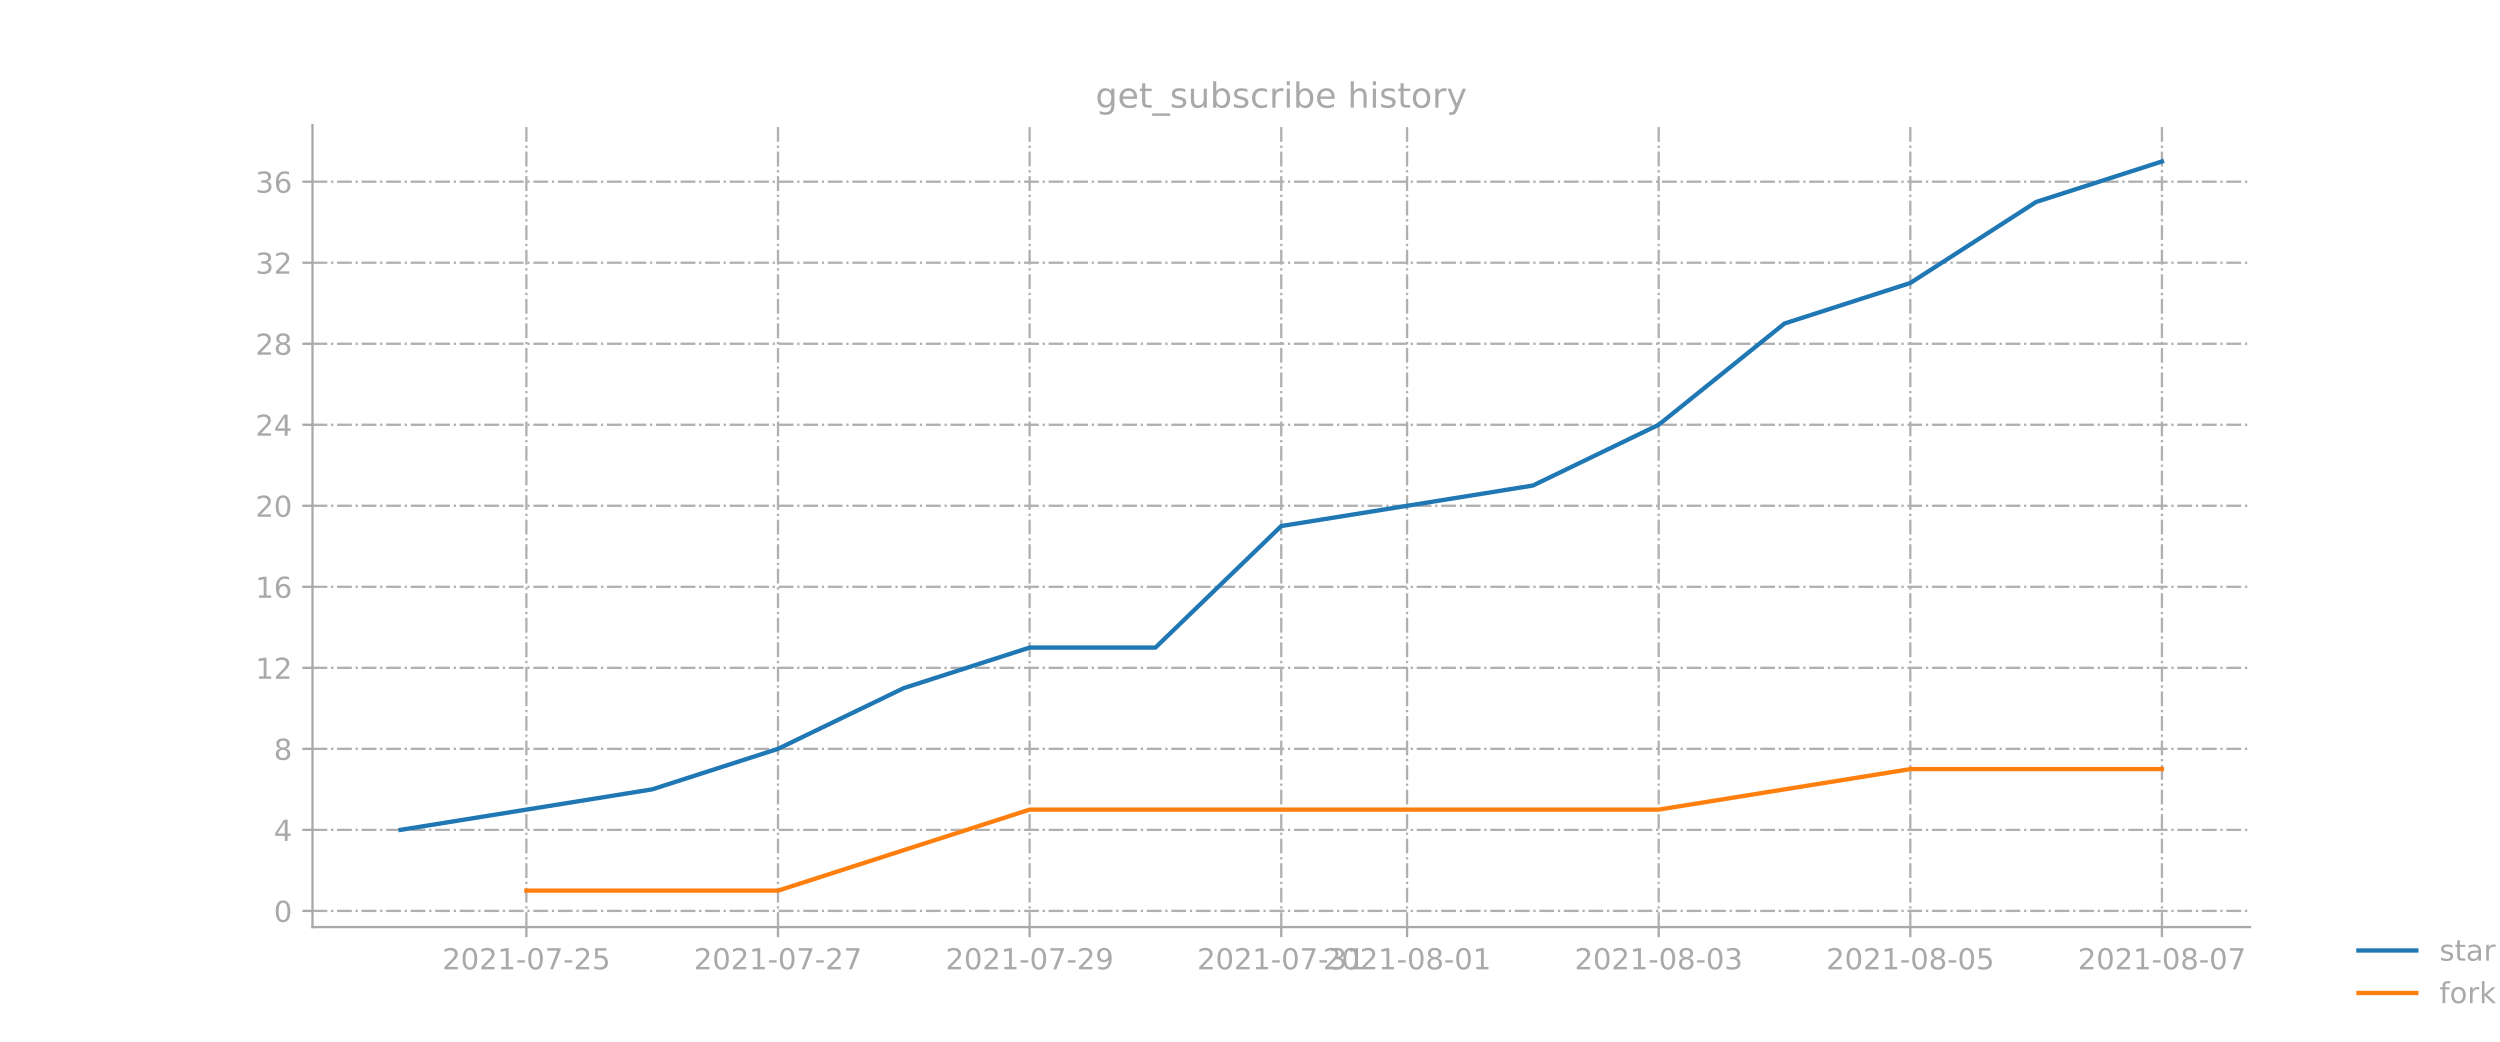
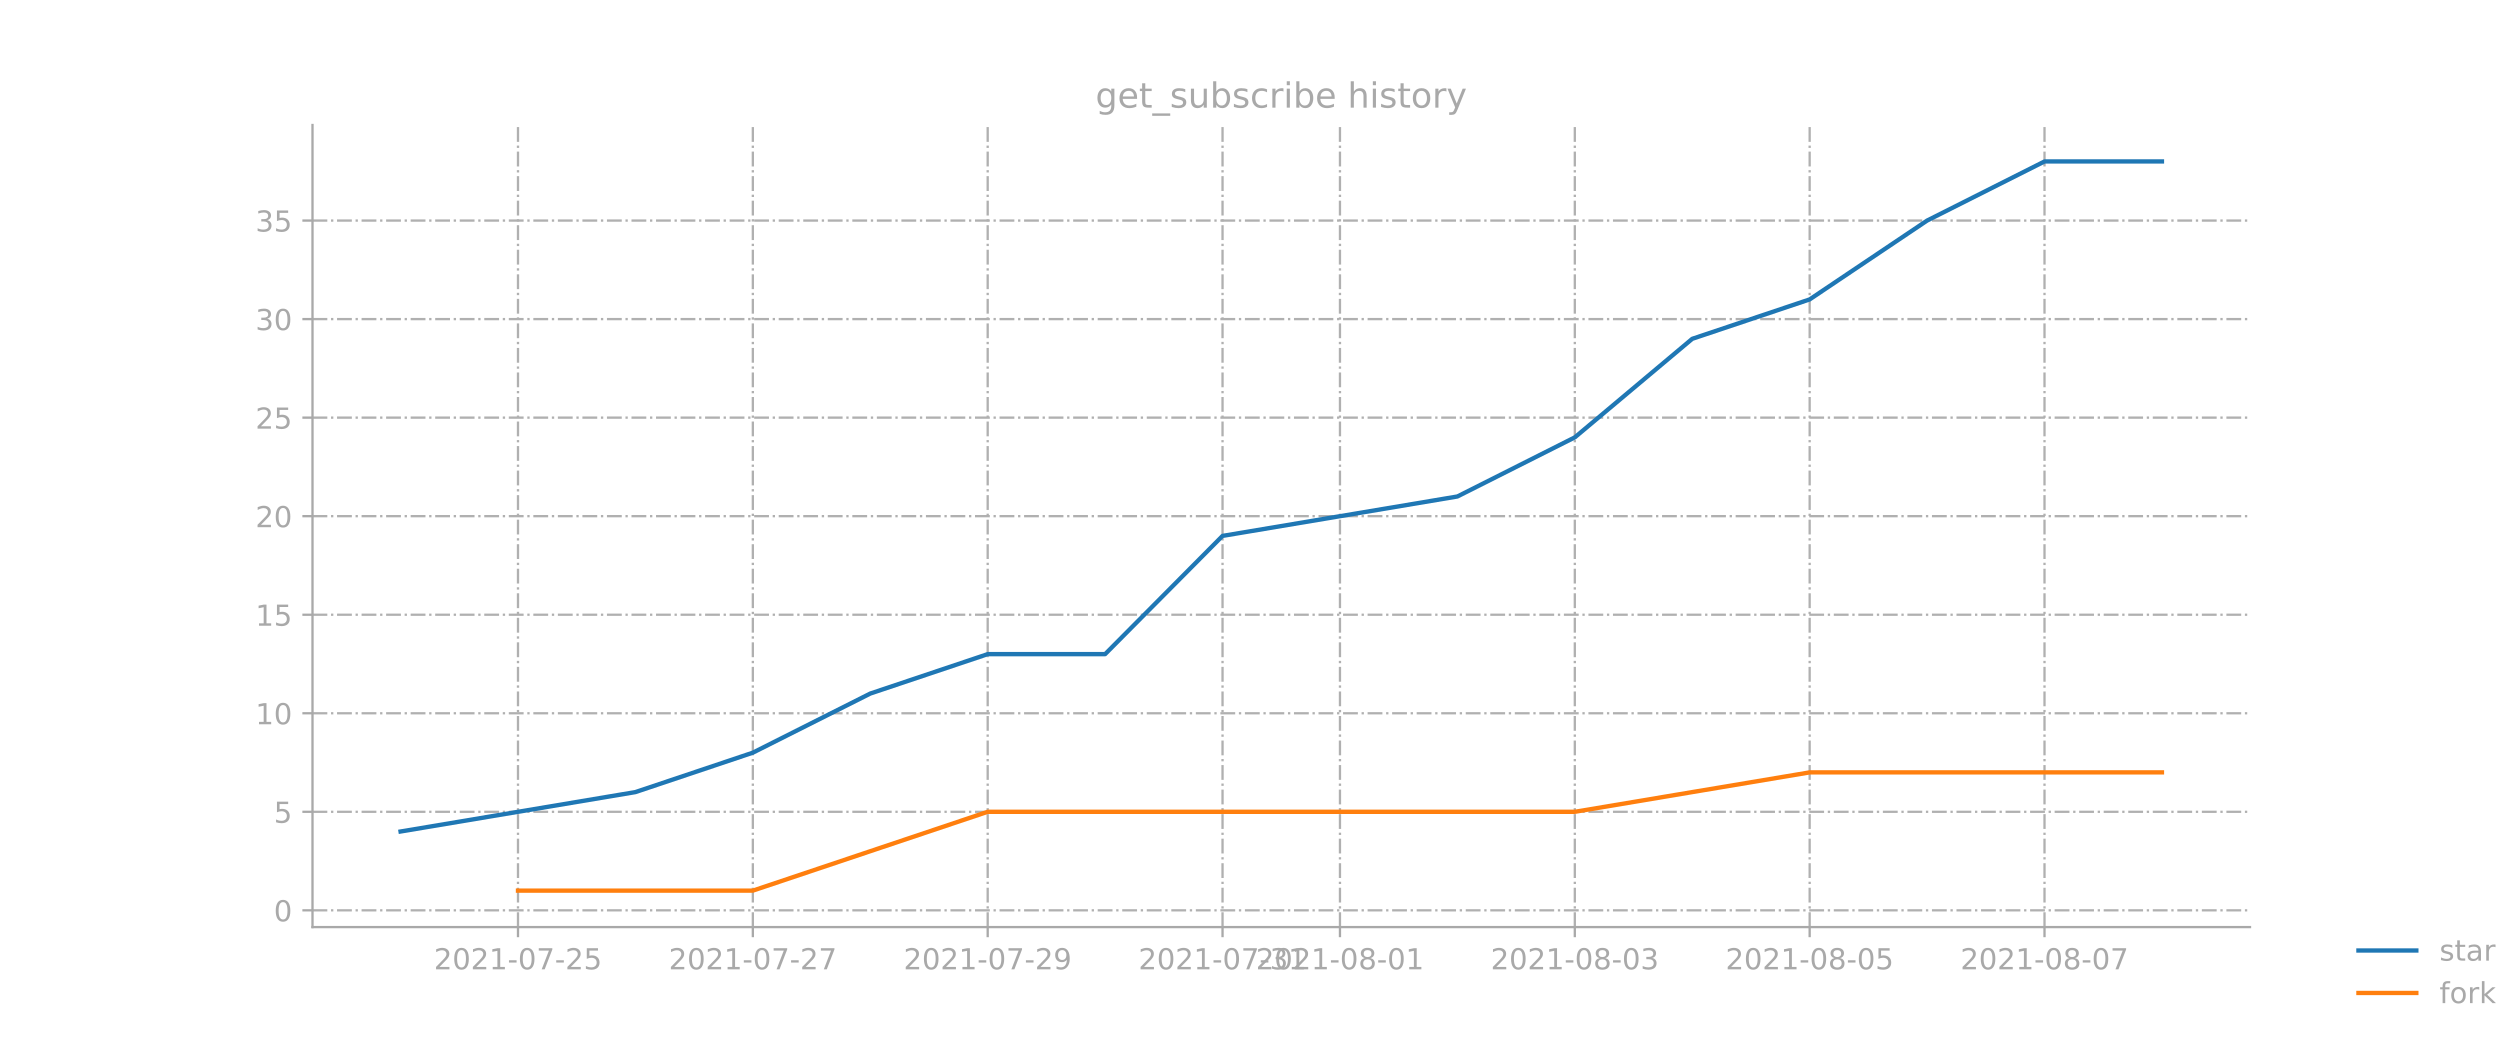
<svg xmlns="http://www.w3.org/2000/svg" xmlns:xlink="http://www.w3.org/1999/xlink" height="360pt" version="1.1" viewBox="0 0 864 360" width="864pt">
  <defs>
    <style type="text/css">*{stroke-linecap:butt;stroke-linejoin:round;}</style>
  </defs>
  <g id="figure_1">
    <g id="patch_1">
      <path d="M 0 360  L 864 360  L 864 0  L 0 0  z " style="fill:none;opacity:0;" />
    </g>
    <g id="axes_1">
      <g id="patch_2">
        <path d="M 108 320.4  L 777.6 320.4  L 777.6 43.2  L 108 43.2  z " style="fill:none;opacity:0;" />
      </g>
      <g id="matplotlib.axis_1">
        <g id="xtick_1">
          <g id="line2d_1">
-             <path clip-path="url(#p2e1a7f110b)" d="M 181.917 320.4  L 181.917 43.2  " style="fill:none;stroke:#b0b0b0;stroke-dasharray:5.12,1.28,0.8,1.28;stroke-dashoffset:0;stroke-width:0.8;" />
+             <path clip-path="url(#p57a1e9e189)" d="M 179.018 320.4  L 179.018 43.2  " style="fill:none;stroke:#b0b0b0;stroke-dasharray:5.12,1.28,0.8,1.28;stroke-dashoffset:0;stroke-width:0.8;" />
          </g>
          <g id="line2d_2">
            <defs>
-               <path d="M 0 0  L 0 3.5  " id="m49c7cc6296" style="stroke:#a9a9a9;stroke-width:0.8;" />
+               <path d="M 0 0  L 0 3.5  " id="m33a01320fe" style="stroke:#a9a9a9;stroke-width:0.8;" />
            </defs>
            <g>
-               <use style="fill:#a9a9a9;stroke:#a9a9a9;stroke-width:0.8;" x="181.917" xlink:href="#m49c7cc6296" y="320.4" />
+               <use style="fill:#a9a9a9;stroke:#a9a9a9;stroke-width:0.8;" x="179.018" xlink:href="#m33a01320fe" y="320.4" />
            </g>
          </g>
          <g id="text_1">
-             <g style="fill:#a9a9a9;" transform="translate(152.8591 334.9984)scale(0.1 -0.1)">
+             <g style="fill:#a9a9a9;" transform="translate(149.9604 334.9984)scale(0.1 -0.1)">
              <defs>
                <path d="M 1228 531  L 3431 531  L 3431 0  L 469 0  L 469 531  Q 828 903 1448 1529  Q 2069 2156 2228 2338  Q 2531 2678 2651 2914  Q 2772 3150 2772 3378  Q 2772 3750 2511 3984  Q 2250 4219 1831 4219  Q 1534 4219 1204 4116  Q 875 4013 500 3803  L 500 4441  Q 881 4594 1212 4672  Q 1544 4750 1819 4750  Q 2544 4750 2975 4387  Q 3406 4025 3406 3419  Q 3406 3131 3298 2873  Q 3191 2616 2906 2266  Q 2828 2175 2409 1742  Q 1991 1309 1228 531  z " id="DejaVuSans-32" transform="scale(0.015625)" />
                <path d="M 2034 4250  Q 1547 4250 1301 3770  Q 1056 3291 1056 2328  Q 1056 1369 1301 889  Q 1547 409 2034 409  Q 2525 409 2770 889  Q 3016 1369 3016 2328  Q 3016 3291 2770 3770  Q 2525 4250 2034 4250  z M 2034 4750  Q 2819 4750 3233 4129  Q 3647 3509 3647 2328  Q 3647 1150 3233 529  Q 2819 -91 2034 -91  Q 1250 -91 836 529  Q 422 1150 422 2328  Q 422 3509 836 4129  Q 1250 4750 2034 4750  z " id="DejaVuSans-30" transform="scale(0.015625)" />
                <path d="M 794 531  L 1825 531  L 1825 4091  L 703 3866  L 703 4441  L 1819 4666  L 2450 4666  L 2450 531  L 3481 531  L 3481 0  L 794 0  L 794 531  z " id="DejaVuSans-31" transform="scale(0.015625)" />
                <path d="M 313 2009  L 1997 2009  L 1997 1497  L 313 1497  L 313 2009  z " id="DejaVuSans-2d" transform="scale(0.015625)" />
                <path d="M 525 4666  L 3525 4666  L 3525 4397  L 1831 0  L 1172 0  L 2766 4134  L 525 4134  L 525 4666  z " id="DejaVuSans-37" transform="scale(0.015625)" />
                <path d="M 691 4666  L 3169 4666  L 3169 4134  L 1269 4134  L 1269 2991  Q 1406 3038 1543 3061  Q 1681 3084 1819 3084  Q 2600 3084 3056 2656  Q 3513 2228 3513 1497  Q 3513 744 3044 326  Q 2575 -91 1722 -91  Q 1428 -91 1123 -41  Q 819 9 494 109  L 494 744  Q 775 591 1075 516  Q 1375 441 1709 441  Q 2250 441 2565 725  Q 2881 1009 2881 1497  Q 2881 1984 2565 2268  Q 2250 2553 1709 2553  Q 1456 2553 1204 2497  Q 953 2441 691 2322  L 691 4666  z " id="DejaVuSans-35" transform="scale(0.015625)" />
              </defs>
              <use xlink:href="#DejaVuSans-32" />
              <use x="63.623" xlink:href="#DejaVuSans-30" />
              <use x="127.246" xlink:href="#DejaVuSans-32" />
              <use x="190.869" xlink:href="#DejaVuSans-31" />
              <use x="254.492" xlink:href="#DejaVuSans-2d" />
              <use x="290.576" xlink:href="#DejaVuSans-30" />
              <use x="354.199" xlink:href="#DejaVuSans-37" />
              <use x="417.822" xlink:href="#DejaVuSans-2d" />
              <use x="453.906" xlink:href="#DejaVuSans-32" />
              <use x="517.529" xlink:href="#DejaVuSans-35" />
            </g>
          </g>
        </g>
        <g id="xtick_2">
          <g id="line2d_3">
-             <path clip-path="url(#p2e1a7f110b)" d="M 268.878 320.4  L 268.878 43.2  " style="fill:none;stroke:#b0b0b0;stroke-dasharray:5.12,1.28,0.8,1.28;stroke-dashoffset:0;stroke-width:0.8;" />
+             <path clip-path="url(#p57a1e9e189)" d="M 260.182 320.4  L 260.182 43.2  " style="fill:none;stroke:#b0b0b0;stroke-dasharray:5.12,1.28,0.8,1.28;stroke-dashoffset:0;stroke-width:0.8;" />
          </g>
          <g id="line2d_4">
            <g>
-               <use style="fill:#a9a9a9;stroke:#a9a9a9;stroke-width:0.8;" x="268.878" xlink:href="#m49c7cc6296" y="320.4" />
+               <use style="fill:#a9a9a9;stroke:#a9a9a9;stroke-width:0.8;" x="260.182" xlink:href="#m33a01320fe" y="320.4" />
            </g>
          </g>
          <g id="text_2">
-             <g style="fill:#a9a9a9;" transform="translate(239.8201 334.9984)scale(0.1 -0.1)">
+             <g style="fill:#a9a9a9;" transform="translate(231.124 334.9984)scale(0.1 -0.1)">
              <use xlink:href="#DejaVuSans-32" />
              <use x="63.623" xlink:href="#DejaVuSans-30" />
              <use x="127.246" xlink:href="#DejaVuSans-32" />
              <use x="190.869" xlink:href="#DejaVuSans-31" />
              <use x="254.492" xlink:href="#DejaVuSans-2d" />
              <use x="290.576" xlink:href="#DejaVuSans-30" />
              <use x="354.199" xlink:href="#DejaVuSans-37" />
              <use x="417.822" xlink:href="#DejaVuSans-2d" />
              <use x="453.906" xlink:href="#DejaVuSans-32" />
              <use x="517.529" xlink:href="#DejaVuSans-37" />
            </g>
          </g>
        </g>
        <g id="xtick_3">
          <g id="line2d_5">
-             <path clip-path="url(#p2e1a7f110b)" d="M 355.839 320.4  L 355.839 43.2  " style="fill:none;stroke:#b0b0b0;stroke-dasharray:5.12,1.28,0.8,1.28;stroke-dashoffset:0;stroke-width:0.8;" />
+             <path clip-path="url(#p57a1e9e189)" d="M 341.345 320.4  L 341.345 43.2  " style="fill:none;stroke:#b0b0b0;stroke-dasharray:5.12,1.28,0.8,1.28;stroke-dashoffset:0;stroke-width:0.8;" />
          </g>
          <g id="line2d_6">
            <g>
-               <use style="fill:#a9a9a9;stroke:#a9a9a9;stroke-width:0.8;" x="355.839" xlink:href="#m49c7cc6296" y="320.4" />
+               <use style="fill:#a9a9a9;stroke:#a9a9a9;stroke-width:0.8;" x="341.345" xlink:href="#m33a01320fe" y="320.4" />
            </g>
          </g>
          <g id="text_3">
-             <g style="fill:#a9a9a9;" transform="translate(326.7811 334.9984)scale(0.1 -0.1)">
+             <g style="fill:#a9a9a9;" transform="translate(312.2876 334.9984)scale(0.1 -0.1)">
              <defs>
                <path d="M 703 97  L 703 672  Q 941 559 1184 500  Q 1428 441 1663 441  Q 2288 441 2617 861  Q 2947 1281 2994 2138  Q 2813 1869 2534 1725  Q 2256 1581 1919 1581  Q 1219 1581 811 2004  Q 403 2428 403 3163  Q 403 3881 828 4315  Q 1253 4750 1959 4750  Q 2769 4750 3195 4129  Q 3622 3509 3622 2328  Q 3622 1225 3098 567  Q 2575 -91 1691 -91  Q 1453 -91 1209 -44  Q 966 3 703 97  z M 1959 2075  Q 2384 2075 2632 2365  Q 2881 2656 2881 3163  Q 2881 3666 2632 3958  Q 2384 4250 1959 4250  Q 1534 4250 1286 3958  Q 1038 3666 1038 3163  Q 1038 2656 1286 2365  Q 1534 2075 1959 2075  z " id="DejaVuSans-39" transform="scale(0.015625)" />
              </defs>
              <use xlink:href="#DejaVuSans-32" />
              <use x="63.623" xlink:href="#DejaVuSans-30" />
              <use x="127.246" xlink:href="#DejaVuSans-32" />
              <use x="190.869" xlink:href="#DejaVuSans-31" />
              <use x="254.492" xlink:href="#DejaVuSans-2d" />
              <use x="290.576" xlink:href="#DejaVuSans-30" />
              <use x="354.199" xlink:href="#DejaVuSans-37" />
              <use x="417.822" xlink:href="#DejaVuSans-2d" />
              <use x="453.906" xlink:href="#DejaVuSans-32" />
              <use x="517.529" xlink:href="#DejaVuSans-39" />
            </g>
          </g>
        </g>
        <g id="xtick_4">
          <g id="line2d_7">
-             <path clip-path="url(#p2e1a7f110b)" d="M 442.8 320.4  L 442.8 43.2  " style="fill:none;stroke:#b0b0b0;stroke-dasharray:5.12,1.28,0.8,1.28;stroke-dashoffset:0;stroke-width:0.8;" />
+             <path clip-path="url(#p57a1e9e189)" d="M 422.509 320.4  L 422.509 43.2  " style="fill:none;stroke:#b0b0b0;stroke-dasharray:5.12,1.28,0.8,1.28;stroke-dashoffset:0;stroke-width:0.8;" />
          </g>
          <g id="line2d_8">
            <g>
-               <use style="fill:#a9a9a9;stroke:#a9a9a9;stroke-width:0.8;" x="442.8" xlink:href="#m49c7cc6296" y="320.4" />
+               <use style="fill:#a9a9a9;stroke:#a9a9a9;stroke-width:0.8;" x="422.509" xlink:href="#m33a01320fe" y="320.4" />
            </g>
          </g>
          <g id="text_4">
-             <g style="fill:#a9a9a9;" transform="translate(413.7422 334.9984)scale(0.1 -0.1)">
+             <g style="fill:#a9a9a9;" transform="translate(393.4513 334.9984)scale(0.1 -0.1)">
              <defs>
                <path d="M 2597 2516  Q 3050 2419 3304 2112  Q 3559 1806 3559 1356  Q 3559 666 3084 287  Q 2609 -91 1734 -91  Q 1441 -91 1130 -33  Q 819 25 488 141  L 488 750  Q 750 597 1062 519  Q 1375 441 1716 441  Q 2309 441 2620 675  Q 2931 909 2931 1356  Q 2931 1769 2642 2001  Q 2353 2234 1838 2234  L 1294 2234  L 1294 2753  L 1863 2753  Q 2328 2753 2575 2939  Q 2822 3125 2822 3475  Q 2822 3834 2567 4026  Q 2313 4219 1838 4219  Q 1578 4219 1281 4162  Q 984 4106 628 3988  L 628 4550  Q 988 4650 1302 4700  Q 1616 4750 1894 4750  Q 2613 4750 3031 4423  Q 3450 4097 3450 3541  Q 3450 3153 3228 2886  Q 3006 2619 2597 2516  z " id="DejaVuSans-33" transform="scale(0.015625)" />
              </defs>
              <use xlink:href="#DejaVuSans-32" />
              <use x="63.623" xlink:href="#DejaVuSans-30" />
              <use x="127.246" xlink:href="#DejaVuSans-32" />
              <use x="190.869" xlink:href="#DejaVuSans-31" />
              <use x="254.492" xlink:href="#DejaVuSans-2d" />
              <use x="290.576" xlink:href="#DejaVuSans-30" />
              <use x="354.199" xlink:href="#DejaVuSans-37" />
              <use x="417.822" xlink:href="#DejaVuSans-2d" />
              <use x="453.906" xlink:href="#DejaVuSans-33" />
              <use x="517.529" xlink:href="#DejaVuSans-31" />
            </g>
          </g>
        </g>
        <g id="xtick_5">
          <g id="line2d_9">
-             <path clip-path="url(#p2e1a7f110b)" d="M 486.281 320.4  L 486.281 43.2  " style="fill:none;stroke:#b0b0b0;stroke-dasharray:5.12,1.28,0.8,1.28;stroke-dashoffset:0;stroke-width:0.8;" />
+             <path clip-path="url(#p57a1e9e189)" d="M 463.091 320.4  L 463.091 43.2  " style="fill:none;stroke:#b0b0b0;stroke-dasharray:5.12,1.28,0.8,1.28;stroke-dashoffset:0;stroke-width:0.8;" />
          </g>
          <g id="line2d_10">
            <g>
-               <use style="fill:#a9a9a9;stroke:#a9a9a9;stroke-width:0.8;" x="486.281" xlink:href="#m49c7cc6296" y="320.4" />
+               <use style="fill:#a9a9a9;stroke:#a9a9a9;stroke-width:0.8;" x="463.091" xlink:href="#m33a01320fe" y="320.4" />
            </g>
          </g>
          <g id="text_5">
-             <g style="fill:#a9a9a9;" transform="translate(457.2227 334.9984)scale(0.1 -0.1)">
+             <g style="fill:#a9a9a9;" transform="translate(434.0331 334.9984)scale(0.1 -0.1)">
              <defs>
                <path d="M 2034 2216  Q 1584 2216 1326 1975  Q 1069 1734 1069 1313  Q 1069 891 1326 650  Q 1584 409 2034 409  Q 2484 409 2743 651  Q 3003 894 3003 1313  Q 3003 1734 2745 1975  Q 2488 2216 2034 2216  z M 1403 2484  Q 997 2584 770 2862  Q 544 3141 544 3541  Q 544 4100 942 4425  Q 1341 4750 2034 4750  Q 2731 4750 3128 4425  Q 3525 4100 3525 3541  Q 3525 3141 3298 2862  Q 3072 2584 2669 2484  Q 3125 2378 3379 2068  Q 3634 1759 3634 1313  Q 3634 634 3220 271  Q 2806 -91 2034 -91  Q 1263 -91 848 271  Q 434 634 434 1313  Q 434 1759 690 2068  Q 947 2378 1403 2484  z M 1172 3481  Q 1172 3119 1398 2916  Q 1625 2713 2034 2713  Q 2441 2713 2670 2916  Q 2900 3119 2900 3481  Q 2900 3844 2670 4047  Q 2441 4250 2034 4250  Q 1625 4250 1398 4047  Q 1172 3844 1172 3481  z " id="DejaVuSans-38" transform="scale(0.015625)" />
              </defs>
              <use xlink:href="#DejaVuSans-32" />
              <use x="63.623" xlink:href="#DejaVuSans-30" />
              <use x="127.246" xlink:href="#DejaVuSans-32" />
              <use x="190.869" xlink:href="#DejaVuSans-31" />
              <use x="254.492" xlink:href="#DejaVuSans-2d" />
              <use x="290.576" xlink:href="#DejaVuSans-30" />
              <use x="354.199" xlink:href="#DejaVuSans-38" />
              <use x="417.822" xlink:href="#DejaVuSans-2d" />
              <use x="453.906" xlink:href="#DejaVuSans-30" />
              <use x="517.529" xlink:href="#DejaVuSans-31" />
            </g>
          </g>
        </g>
        <g id="xtick_6">
          <g id="line2d_11">
-             <path clip-path="url(#p2e1a7f110b)" d="M 573.242 320.4  L 573.242 43.2  " style="fill:none;stroke:#b0b0b0;stroke-dasharray:5.12,1.28,0.8,1.28;stroke-dashoffset:0;stroke-width:0.8;" />
+             <path clip-path="url(#p57a1e9e189)" d="M 544.255 320.4  L 544.255 43.2  " style="fill:none;stroke:#b0b0b0;stroke-dasharray:5.12,1.28,0.8,1.28;stroke-dashoffset:0;stroke-width:0.8;" />
          </g>
          <g id="line2d_12">
            <g>
-               <use style="fill:#a9a9a9;stroke:#a9a9a9;stroke-width:0.8;" x="573.242" xlink:href="#m49c7cc6296" y="320.4" />
+               <use style="fill:#a9a9a9;stroke:#a9a9a9;stroke-width:0.8;" x="544.255" xlink:href="#m33a01320fe" y="320.4" />
            </g>
          </g>
          <g id="text_6">
-             <g style="fill:#a9a9a9;" transform="translate(544.1837 334.9984)scale(0.1 -0.1)">
+             <g style="fill:#a9a9a9;" transform="translate(515.1967 334.9984)scale(0.1 -0.1)">
              <use xlink:href="#DejaVuSans-32" />
              <use x="63.623" xlink:href="#DejaVuSans-30" />
              <use x="127.246" xlink:href="#DejaVuSans-32" />
              <use x="190.869" xlink:href="#DejaVuSans-31" />
              <use x="254.492" xlink:href="#DejaVuSans-2d" />
              <use x="290.576" xlink:href="#DejaVuSans-30" />
              <use x="354.199" xlink:href="#DejaVuSans-38" />
              <use x="417.822" xlink:href="#DejaVuSans-2d" />
              <use x="453.906" xlink:href="#DejaVuSans-30" />
              <use x="517.529" xlink:href="#DejaVuSans-33" />
            </g>
          </g>
        </g>
        <g id="xtick_7">
          <g id="line2d_13">
-             <path clip-path="url(#p2e1a7f110b)" d="M 660.203 320.4  L 660.203 43.2  " style="fill:none;stroke:#b0b0b0;stroke-dasharray:5.12,1.28,0.8,1.28;stroke-dashoffset:0;stroke-width:0.8;" />
+             <path clip-path="url(#p57a1e9e189)" d="M 625.418 320.4  L 625.418 43.2  " style="fill:none;stroke:#b0b0b0;stroke-dasharray:5.12,1.28,0.8,1.28;stroke-dashoffset:0;stroke-width:0.8;" />
          </g>
          <g id="line2d_14">
            <g>
-               <use style="fill:#a9a9a9;stroke:#a9a9a9;stroke-width:0.8;" x="660.203" xlink:href="#m49c7cc6296" y="320.4" />
+               <use style="fill:#a9a9a9;stroke:#a9a9a9;stroke-width:0.8;" x="625.418" xlink:href="#m33a01320fe" y="320.4" />
            </g>
          </g>
          <g id="text_7">
-             <g style="fill:#a9a9a9;" transform="translate(631.1448 334.9984)scale(0.1 -0.1)">
+             <g style="fill:#a9a9a9;" transform="translate(596.3604 334.9984)scale(0.1 -0.1)">
              <use xlink:href="#DejaVuSans-32" />
              <use x="63.623" xlink:href="#DejaVuSans-30" />
              <use x="127.246" xlink:href="#DejaVuSans-32" />
              <use x="190.869" xlink:href="#DejaVuSans-31" />
              <use x="254.492" xlink:href="#DejaVuSans-2d" />
              <use x="290.576" xlink:href="#DejaVuSans-30" />
              <use x="354.199" xlink:href="#DejaVuSans-38" />
              <use x="417.822" xlink:href="#DejaVuSans-2d" />
              <use x="453.906" xlink:href="#DejaVuSans-30" />
              <use x="517.529" xlink:href="#DejaVuSans-35" />
            </g>
          </g>
        </g>
        <g id="xtick_8">
          <g id="line2d_15">
-             <path clip-path="url(#p2e1a7f110b)" d="M 747.164 320.4  L 747.164 43.2  " style="fill:none;stroke:#b0b0b0;stroke-dasharray:5.12,1.28,0.8,1.28;stroke-dashoffset:0;stroke-width:0.8;" />
+             <path clip-path="url(#p57a1e9e189)" d="M 706.582 320.4  L 706.582 43.2  " style="fill:none;stroke:#b0b0b0;stroke-dasharray:5.12,1.28,0.8,1.28;stroke-dashoffset:0;stroke-width:0.8;" />
          </g>
          <g id="line2d_16">
            <g>
-               <use style="fill:#a9a9a9;stroke:#a9a9a9;stroke-width:0.8;" x="747.164" xlink:href="#m49c7cc6296" y="320.4" />
+               <use style="fill:#a9a9a9;stroke:#a9a9a9;stroke-width:0.8;" x="706.582" xlink:href="#m33a01320fe" y="320.4" />
            </g>
          </g>
          <g id="text_8">
-             <g style="fill:#a9a9a9;" transform="translate(718.1058 334.9984)scale(0.1 -0.1)">
+             <g style="fill:#a9a9a9;" transform="translate(677.524 334.9984)scale(0.1 -0.1)">
              <use xlink:href="#DejaVuSans-32" />
              <use x="63.623" xlink:href="#DejaVuSans-30" />
              <use x="127.246" xlink:href="#DejaVuSans-32" />
              <use x="190.869" xlink:href="#DejaVuSans-31" />
              <use x="254.492" xlink:href="#DejaVuSans-2d" />
              <use x="290.576" xlink:href="#DejaVuSans-30" />
              <use x="354.199" xlink:href="#DejaVuSans-38" />
              <use x="417.822" xlink:href="#DejaVuSans-2d" />
              <use x="453.906" xlink:href="#DejaVuSans-30" />
              <use x="517.529" xlink:href="#DejaVuSans-37" />
            </g>
          </g>
        </g>
      </g>
      <g id="matplotlib.axis_2">
        <g id="ytick_1">
          <g id="line2d_17">
-             <path clip-path="url(#p2e1a7f110b)" d="M 108 314.8  L 777.6 314.8  " style="fill:none;stroke:#b0b0b0;stroke-dasharray:5.12,1.28,0.8,1.28;stroke-dashoffset:0;stroke-width:0.8;" />
+             <path clip-path="url(#p57a1e9e189)" d="M 108 314.611  L 777.6 314.611  " style="fill:none;stroke:#b0b0b0;stroke-dasharray:5.12,1.28,0.8,1.28;stroke-dashoffset:0;stroke-width:0.8;" />
          </g>
          <g id="line2d_18">
            <defs>
-               <path d="M 0 0  L -3.5 0  " id="m8636a05eda" style="stroke:#a9a9a9;stroke-width:0.8;" />
+               <path d="M 0 0  L -3.5 0  " id="me8505a3f15" style="stroke:#a9a9a9;stroke-width:0.8;" />
            </defs>
            <g>
-               <use style="fill:#a9a9a9;stroke:#a9a9a9;stroke-width:0.8;" x="108" xlink:href="#m8636a05eda" y="314.8" />
+               <use style="fill:#a9a9a9;stroke:#a9a9a9;stroke-width:0.8;" x="108" xlink:href="#me8505a3f15" y="314.611" />
            </g>
          </g>
          <g id="text_9">
-             <g style="fill:#a9a9a9;" transform="translate(94.6375 318.5992)scale(0.1 -0.1)">
+             <g style="fill:#a9a9a9;" transform="translate(94.6375 318.41)scale(0.1 -0.1)">
              <use xlink:href="#DejaVuSans-30" />
            </g>
          </g>
        </g>
        <g id="ytick_2">
          <g id="line2d_19">
-             <path clip-path="url(#p2e1a7f110b)" d="M 108 286.8  L 777.6 286.8  " style="fill:none;stroke:#b0b0b0;stroke-dasharray:5.12,1.28,0.8,1.28;stroke-dashoffset:0;stroke-width:0.8;" />
+             <path clip-path="url(#p57a1e9e189)" d="M 108 280.557  L 777.6 280.557  " style="fill:none;stroke:#b0b0b0;stroke-dasharray:5.12,1.28,0.8,1.28;stroke-dashoffset:0;stroke-width:0.8;" />
          </g>
          <g id="line2d_20">
            <g>
-               <use style="fill:#a9a9a9;stroke:#a9a9a9;stroke-width:0.8;" x="108" xlink:href="#m8636a05eda" y="286.8" />
+               <use style="fill:#a9a9a9;stroke:#a9a9a9;stroke-width:0.8;" x="108" xlink:href="#me8505a3f15" y="280.557" />
            </g>
          </g>
          <g id="text_10">
-             <g style="fill:#a9a9a9;" transform="translate(94.6375 290.5992)scale(0.1 -0.1)">
-               <defs>
-                 <path d="M 2419 4116  L 825 1625  L 2419 1625  L 2419 4116  z M 2253 4666  L 3047 4666  L 3047 1625  L 3713 1625  L 3713 1100  L 3047 1100  L 3047 0  L 2419 0  L 2419 1100  L 313 1100  L 313 1709  L 2253 4666  z " id="DejaVuSans-34" transform="scale(0.015625)" />
-               </defs>
-               <use xlink:href="#DejaVuSans-34" />
+             <g style="fill:#a9a9a9;" transform="translate(94.6375 284.356)scale(0.1 -0.1)">
+               <use xlink:href="#DejaVuSans-35" />
            </g>
          </g>
        </g>
        <g id="ytick_3">
          <g id="line2d_21">
-             <path clip-path="url(#p2e1a7f110b)" d="M 108 258.8  L 777.6 258.8  " style="fill:none;stroke:#b0b0b0;stroke-dasharray:5.12,1.28,0.8,1.28;stroke-dashoffset:0;stroke-width:0.8;" />
+             <path clip-path="url(#p57a1e9e189)" d="M 108 246.503  L 777.6 246.503  " style="fill:none;stroke:#b0b0b0;stroke-dasharray:5.12,1.28,0.8,1.28;stroke-dashoffset:0;stroke-width:0.8;" />
          </g>
          <g id="line2d_22">
            <g>
-               <use style="fill:#a9a9a9;stroke:#a9a9a9;stroke-width:0.8;" x="108" xlink:href="#m8636a05eda" y="258.8" />
+               <use style="fill:#a9a9a9;stroke:#a9a9a9;stroke-width:0.8;" x="108" xlink:href="#me8505a3f15" y="246.503" />
            </g>
          </g>
          <g id="text_11">
-             <g style="fill:#a9a9a9;" transform="translate(94.6375 262.5992)scale(0.1 -0.1)">
-               <use xlink:href="#DejaVuSans-38" />
+             <g style="fill:#a9a9a9;" transform="translate(88.275 250.3019)scale(0.1 -0.1)">
+               <use xlink:href="#DejaVuSans-31" />
+               <use x="63.623" xlink:href="#DejaVuSans-30" />
            </g>
          </g>
        </g>
        <g id="ytick_4">
          <g id="line2d_23">
-             <path clip-path="url(#p2e1a7f110b)" d="M 108 230.8  L 777.6 230.8  " style="fill:none;stroke:#b0b0b0;stroke-dasharray:5.12,1.28,0.8,1.28;stroke-dashoffset:0;stroke-width:0.8;" />
+             <path clip-path="url(#p57a1e9e189)" d="M 108 212.449  L 777.6 212.449  " style="fill:none;stroke:#b0b0b0;stroke-dasharray:5.12,1.28,0.8,1.28;stroke-dashoffset:0;stroke-width:0.8;" />
          </g>
          <g id="line2d_24">
            <g>
-               <use style="fill:#a9a9a9;stroke:#a9a9a9;stroke-width:0.8;" x="108" xlink:href="#m8636a05eda" y="230.8" />
+               <use style="fill:#a9a9a9;stroke:#a9a9a9;stroke-width:0.8;" x="108" xlink:href="#me8505a3f15" y="212.449" />
            </g>
          </g>
          <g id="text_12">
-             <g style="fill:#a9a9a9;" transform="translate(88.275 234.5992)scale(0.1 -0.1)">
+             <g style="fill:#a9a9a9;" transform="translate(88.275 216.2479)scale(0.1 -0.1)">
              <use xlink:href="#DejaVuSans-31" />
-               <use x="63.623" xlink:href="#DejaVuSans-32" />
+               <use x="63.623" xlink:href="#DejaVuSans-35" />
            </g>
          </g>
        </g>
        <g id="ytick_5">
          <g id="line2d_25">
-             <path clip-path="url(#p2e1a7f110b)" d="M 108 202.8  L 777.6 202.8  " style="fill:none;stroke:#b0b0b0;stroke-dasharray:5.12,1.28,0.8,1.28;stroke-dashoffset:0;stroke-width:0.8;" />
+             <path clip-path="url(#p57a1e9e189)" d="M 108 178.395  L 777.6 178.395  " style="fill:none;stroke:#b0b0b0;stroke-dasharray:5.12,1.28,0.8,1.28;stroke-dashoffset:0;stroke-width:0.8;" />
          </g>
          <g id="line2d_26">
            <g>
-               <use style="fill:#a9a9a9;stroke:#a9a9a9;stroke-width:0.8;" x="108" xlink:href="#m8636a05eda" y="202.8" />
+               <use style="fill:#a9a9a9;stroke:#a9a9a9;stroke-width:0.8;" x="108" xlink:href="#me8505a3f15" y="178.395" />
            </g>
          </g>
          <g id="text_13">
-             <g style="fill:#a9a9a9;" transform="translate(88.275 206.5992)scale(0.1 -0.1)">
-               <defs>
-                 <path d="M 2113 2584  Q 1688 2584 1439 2293  Q 1191 2003 1191 1497  Q 1191 994 1439 701  Q 1688 409 2113 409  Q 2538 409 2786 701  Q 3034 994 3034 1497  Q 3034 2003 2786 2293  Q 2538 2584 2113 2584  z M 3366 4563  L 3366 3988  Q 3128 4100 2886 4159  Q 2644 4219 2406 4219  Q 1781 4219 1451 3797  Q 1122 3375 1075 2522  Q 1259 2794 1537 2939  Q 1816 3084 2150 3084  Q 2853 3084 3261 2657  Q 3669 2231 3669 1497  Q 3669 778 3244 343  Q 2819 -91 2113 -91  Q 1303 -91 875 529  Q 447 1150 447 2328  Q 447 3434 972 4092  Q 1497 4750 2381 4750  Q 2619 4750 2861 4703  Q 3103 4656 3366 4563  z " id="DejaVuSans-36" transform="scale(0.015625)" />
-               </defs>
-               <use xlink:href="#DejaVuSans-31" />
-               <use x="63.623" xlink:href="#DejaVuSans-36" />
+             <g style="fill:#a9a9a9;" transform="translate(88.275 182.1938)scale(0.1 -0.1)">
+               <use xlink:href="#DejaVuSans-32" />
+               <use x="63.623" xlink:href="#DejaVuSans-30" />
            </g>
          </g>
        </g>
        <g id="ytick_6">
          <g id="line2d_27">
-             <path clip-path="url(#p2e1a7f110b)" d="M 108 174.8  L 777.6 174.8  " style="fill:none;stroke:#b0b0b0;stroke-dasharray:5.12,1.28,0.8,1.28;stroke-dashoffset:0;stroke-width:0.8;" />
+             <path clip-path="url(#p57a1e9e189)" d="M 108 144.341  L 777.6 144.341  " style="fill:none;stroke:#b0b0b0;stroke-dasharray:5.12,1.28,0.8,1.28;stroke-dashoffset:0;stroke-width:0.8;" />
          </g>
          <g id="line2d_28">
            <g>
-               <use style="fill:#a9a9a9;stroke:#a9a9a9;stroke-width:0.8;" x="108" xlink:href="#m8636a05eda" y="174.8" />
+               <use style="fill:#a9a9a9;stroke:#a9a9a9;stroke-width:0.8;" x="108" xlink:href="#me8505a3f15" y="144.341" />
            </g>
          </g>
          <g id="text_14">
-             <g style="fill:#a9a9a9;" transform="translate(88.275 178.5992)scale(0.1 -0.1)">
-               <use xlink:href="#DejaVuSans-32" />
-               <use x="63.623" xlink:href="#DejaVuSans-30" />
+             <g style="fill:#a9a9a9;" transform="translate(88.275 148.1398)scale(0.1 -0.1)">
+               <use xlink:href="#DejaVuSans-32" />
+               <use x="63.623" xlink:href="#DejaVuSans-35" />
            </g>
          </g>
        </g>
        <g id="ytick_7">
          <g id="line2d_29">
-             <path clip-path="url(#p2e1a7f110b)" d="M 108 146.8  L 777.6 146.8  " style="fill:none;stroke:#b0b0b0;stroke-dasharray:5.12,1.28,0.8,1.28;stroke-dashoffset:0;stroke-width:0.8;" />
+             <path clip-path="url(#p57a1e9e189)" d="M 108 110.286  L 777.6 110.286  " style="fill:none;stroke:#b0b0b0;stroke-dasharray:5.12,1.28,0.8,1.28;stroke-dashoffset:0;stroke-width:0.8;" />
          </g>
          <g id="line2d_30">
            <g>
-               <use style="fill:#a9a9a9;stroke:#a9a9a9;stroke-width:0.8;" x="108" xlink:href="#m8636a05eda" y="146.8" />
+               <use style="fill:#a9a9a9;stroke:#a9a9a9;stroke-width:0.8;" x="108" xlink:href="#me8505a3f15" y="110.286" />
            </g>
          </g>
          <g id="text_15">
-             <g style="fill:#a9a9a9;" transform="translate(88.275 150.5992)scale(0.1 -0.1)">
-               <use xlink:href="#DejaVuSans-32" />
-               <use x="63.623" xlink:href="#DejaVuSans-34" />
+             <g style="fill:#a9a9a9;" transform="translate(88.275 114.0857)scale(0.1 -0.1)">
+               <use xlink:href="#DejaVuSans-33" />
+               <use x="63.623" xlink:href="#DejaVuSans-30" />
            </g>
          </g>
        </g>
        <g id="ytick_8">
          <g id="line2d_31">
-             <path clip-path="url(#p2e1a7f110b)" d="M 108 118.8  L 777.6 118.8  " style="fill:none;stroke:#b0b0b0;stroke-dasharray:5.12,1.28,0.8,1.28;stroke-dashoffset:0;stroke-width:0.8;" />
+             <path clip-path="url(#p57a1e9e189)" d="M 108 76.232  L 777.6 76.232  " style="fill:none;stroke:#b0b0b0;stroke-dasharray:5.12,1.28,0.8,1.28;stroke-dashoffset:0;stroke-width:0.8;" />
          </g>
          <g id="line2d_32">
            <g>
-               <use style="fill:#a9a9a9;stroke:#a9a9a9;stroke-width:0.8;" x="108" xlink:href="#m8636a05eda" y="118.8" />
+               <use style="fill:#a9a9a9;stroke:#a9a9a9;stroke-width:0.8;" x="108" xlink:href="#me8505a3f15" y="76.232" />
            </g>
          </g>
          <g id="text_16">
-             <g style="fill:#a9a9a9;" transform="translate(88.275 122.5992)scale(0.1 -0.1)">
-               <use xlink:href="#DejaVuSans-32" />
-               <use x="63.623" xlink:href="#DejaVuSans-38" />
-             </g>
-           </g>
-         </g>
-         <g id="ytick_9">
-           <g id="line2d_33">
-             <path clip-path="url(#p2e1a7f110b)" d="M 108 90.8  L 777.6 90.8  " style="fill:none;stroke:#b0b0b0;stroke-dasharray:5.12,1.28,0.8,1.28;stroke-dashoffset:0;stroke-width:0.8;" />
-           </g>
-           <g id="line2d_34">
-             <g>
-               <use style="fill:#a9a9a9;stroke:#a9a9a9;stroke-width:0.8;" x="108" xlink:href="#m8636a05eda" y="90.8" />
-             </g>
-           </g>
-           <g id="text_17">
-             <g style="fill:#a9a9a9;" transform="translate(88.275 94.59922)scale(0.1 -0.1)">
+             <g style="fill:#a9a9a9;" transform="translate(88.275 80.03165)scale(0.1 -0.1)">
              <use xlink:href="#DejaVuSans-33" />
-               <use x="63.623" xlink:href="#DejaVuSans-32" />
-             </g>
-           </g>
-         </g>
-         <g id="ytick_10">
-           <g id="line2d_35">
-             <path clip-path="url(#p2e1a7f110b)" d="M 108 62.8  L 777.6 62.8  " style="fill:none;stroke:#b0b0b0;stroke-dasharray:5.12,1.28,0.8,1.28;stroke-dashoffset:0;stroke-width:0.8;" />
-           </g>
-           <g id="line2d_36">
-             <g>
-               <use style="fill:#a9a9a9;stroke:#a9a9a9;stroke-width:0.8;" x="108" xlink:href="#m8636a05eda" y="62.8" />
-             </g>
-           </g>
-           <g id="text_18">
-             <g style="fill:#a9a9a9;" transform="translate(88.275 66.59922)scale(0.1 -0.1)">
-               <use xlink:href="#DejaVuSans-33" />
-               <use x="63.623" xlink:href="#DejaVuSans-36" />
-             </g>
-           </g>
-         </g>
-       </g>
-       <g id="line2d_37">
-         <path clip-path="url(#p2e1a7f110b)" d="M 138.436 286.8  L 181.917 279.8  L 225.397 272.8  L 268.878 258.8  L 312.358 237.8  L 355.839 223.8  L 399.319 223.8  L 442.8 181.8  L 486.281 174.8  L 529.761 167.8  L 573.242 146.8  L 616.722 111.8  L 660.203 97.8  L 703.683 69.8  L 747.164 55.8  " style="fill:none;stroke:#1f77b4;stroke-linecap:square;stroke-width:1.5;" />
-       </g>
-       <g id="line2d_38">
-         <path clip-path="url(#p2e1a7f110b)" d="M 181.917 307.8  L 225.397 307.8  L 268.878 307.8  L 312.358 293.8  L 355.839 279.8  L 399.319 279.8  L 442.8 279.8  L 486.281 279.8  L 529.761 279.8  L 573.242 279.8  L 616.722 272.8  L 660.203 265.8  L 703.683 265.8  L 747.164 265.8  " style="fill:none;stroke:#ff7f0e;stroke-linecap:square;stroke-width:1.5;" />
+               <use x="63.623" xlink:href="#DejaVuSans-35" />
+             </g>
+           </g>
+         </g>
+       </g>
+       <g id="line2d_33">
+         <path clip-path="url(#p57a1e9e189)" d="M 138.436 287.368  L 179.018 280.557  L 219.6 273.746  L 260.182 260.124  L 300.764 239.692  L 341.345 226.07  L 381.927 226.07  L 422.509 185.205  L 463.091 178.395  L 503.673 171.584  L 544.255 151.151  L 584.836 117.097  L 625.418 103.476  L 666 76.232  L 706.582 55.8  L 747.164 55.8  " style="fill:none;stroke:#1f77b4;stroke-linecap:square;stroke-width:1.5;" />
+       </g>
+       <g id="line2d_34">
+         <path clip-path="url(#p57a1e9e189)" d="M 179.018 307.8  L 219.6 307.8  L 260.182 307.8  L 300.764 294.178  L 341.345 280.557  L 381.927 280.557  L 422.509 280.557  L 463.091 280.557  L 503.673 280.557  L 544.255 280.557  L 584.836 273.746  L 625.418 266.935  L 666 266.935  L 706.582 266.935  L 747.164 266.935  " style="fill:none;stroke:#ff7f0e;stroke-linecap:square;stroke-width:1.5;" />
      </g>
      <g id="patch_3">
        <path d="M 108 320.4  L 108 43.2  " style="fill:none;stroke:#a9a9a9;stroke-linecap:square;stroke-linejoin:miter;stroke-width:0.8;" />
      </g>
      <g id="patch_4">
        <path d="M 777.6 320.4  L 777.6 43.2  " style="fill:none;" />
      </g>
      <g id="patch_5">
        <path d="M 108 320.4  L 777.6 320.4  " style="fill:none;stroke:#a9a9a9;stroke-linecap:square;stroke-linejoin:miter;stroke-width:0.8;" />
      </g>
      <g id="patch_6">
        <path d="M 108 43.2  L 777.6 43.2  " style="fill:none;" />
      </g>
-       <g id="text_19">
+       <g id="text_17">
        <g style="fill:#a9a9a9;" transform="translate(378.6075 37.2)scale(0.12 -0.12)">
          <defs>
            <path d="M 2906 1791  Q 2906 2416 2648 2759  Q 2391 3103 1925 3103  Q 1463 3103 1205 2759  Q 947 2416 947 1791  Q 947 1169 1205 825  Q 1463 481 1925 481  Q 2391 481 2648 825  Q 2906 1169 2906 1791  z M 3481 434  Q 3481 -459 3084 -895  Q 2688 -1331 1869 -1331  Q 1566 -1331 1297 -1286  Q 1028 -1241 775 -1147  L 775 -588  Q 1028 -725 1275 -790  Q 1522 -856 1778 -856  Q 2344 -856 2625 -561  Q 2906 -266 2906 331  L 2906 616  Q 2728 306 2450 153  Q 2172 0 1784 0  Q 1141 0 747 490  Q 353 981 353 1791  Q 353 2603 747 3093  Q 1141 3584 1784 3584  Q 2172 3584 2450 3431  Q 2728 3278 2906 2969  L 2906 3500  L 3481 3500  L 3481 434  z " id="DejaVuSans-67" transform="scale(0.015625)" />
            <path d="M 3597 1894  L 3597 1613  L 953 1613  Q 991 1019 1311 708  Q 1631 397 2203 397  Q 2534 397 2845 478  Q 3156 559 3463 722  L 3463 178  Q 3153 47 2828 -22  Q 2503 -91 2169 -91  Q 1331 -91 842 396  Q 353 884 353 1716  Q 353 2575 817 3079  Q 1281 3584 2069 3584  Q 2775 3584 3186 3129  Q 3597 2675 3597 1894  z M 3022 2063  Q 3016 2534 2758 2815  Q 2500 3097 2075 3097  Q 1594 3097 1305 2825  Q 1016 2553 972 2059  L 3022 2063  z " id="DejaVuSans-65" transform="scale(0.015625)" />
            <path d="M 1172 4494  L 1172 3500  L 2356 3500  L 2356 3053  L 1172 3053  L 1172 1153  Q 1172 725 1289 603  Q 1406 481 1766 481  L 2356 481  L 2356 0  L 1766 0  Q 1100 0 847 248  Q 594 497 594 1153  L 594 3053  L 172 3053  L 172 3500  L 594 3500  L 594 4494  L 1172 4494  z " id="DejaVuSans-74" transform="scale(0.015625)" />
            <path d="M 3263 -1063  L 3263 -1509  L -63 -1509  L -63 -1063  L 3263 -1063  z " id="DejaVuSans-5f" transform="scale(0.015625)" />
            <path d="M 2834 3397  L 2834 2853  Q 2591 2978 2328 3040  Q 2066 3103 1784 3103  Q 1356 3103 1142 2972  Q 928 2841 928 2578  Q 928 2378 1081 2264  Q 1234 2150 1697 2047  L 1894 2003  Q 2506 1872 2764 1633  Q 3022 1394 3022 966  Q 3022 478 2636 193  Q 2250 -91 1575 -91  Q 1294 -91 989 -36  Q 684 19 347 128  L 347 722  Q 666 556 975 473  Q 1284 391 1588 391  Q 1994 391 2212 530  Q 2431 669 2431 922  Q 2431 1156 2273 1281  Q 2116 1406 1581 1522  L 1381 1569  Q 847 1681 609 1914  Q 372 2147 372 2553  Q 372 3047 722 3315  Q 1072 3584 1716 3584  Q 2034 3584 2315 3537  Q 2597 3491 2834 3397  z " id="DejaVuSans-73" transform="scale(0.015625)" />
            <path d="M 544 1381  L 544 3500  L 1119 3500  L 1119 1403  Q 1119 906 1312 657  Q 1506 409 1894 409  Q 2359 409 2629 706  Q 2900 1003 2900 1516  L 2900 3500  L 3475 3500  L 3475 0  L 2900 0  L 2900 538  Q 2691 219 2414 64  Q 2138 -91 1772 -91  Q 1169 -91 856 284  Q 544 659 544 1381  z M 1991 3584  L 1991 3584  z " id="DejaVuSans-75" transform="scale(0.015625)" />
            <path d="M 3116 1747  Q 3116 2381 2855 2742  Q 2594 3103 2138 3103  Q 1681 3103 1420 2742  Q 1159 2381 1159 1747  Q 1159 1113 1420 752  Q 1681 391 2138 391  Q 2594 391 2855 752  Q 3116 1113 3116 1747  z M 1159 2969  Q 1341 3281 1617 3432  Q 1894 3584 2278 3584  Q 2916 3584 3314 3078  Q 3713 2572 3713 1747  Q 3713 922 3314 415  Q 2916 -91 2278 -91  Q 1894 -91 1617 61  Q 1341 213 1159 525  L 1159 0  L 581 0  L 581 4863  L 1159 4863  L 1159 2969  z " id="DejaVuSans-62" transform="scale(0.015625)" />
            <path d="M 3122 3366  L 3122 2828  Q 2878 2963 2633 3030  Q 2388 3097 2138 3097  Q 1578 3097 1268 2742  Q 959 2388 959 1747  Q 959 1106 1268 751  Q 1578 397 2138 397  Q 2388 397 2633 464  Q 2878 531 3122 666  L 3122 134  Q 2881 22 2623 -34  Q 2366 -91 2075 -91  Q 1284 -91 818 406  Q 353 903 353 1747  Q 353 2603 823 3093  Q 1294 3584 2113 3584  Q 2378 3584 2631 3529  Q 2884 3475 3122 3366  z " id="DejaVuSans-63" transform="scale(0.015625)" />
            <path d="M 2631 2963  Q 2534 3019 2420 3045  Q 2306 3072 2169 3072  Q 1681 3072 1420 2755  Q 1159 2438 1159 1844  L 1159 0  L 581 0  L 581 3500  L 1159 3500  L 1159 2956  Q 1341 3275 1631 3429  Q 1922 3584 2338 3584  Q 2397 3584 2469 3576  Q 2541 3569 2628 3553  L 2631 2963  z " id="DejaVuSans-72" transform="scale(0.015625)" />
            <path d="M 603 3500  L 1178 3500  L 1178 0  L 603 0  L 603 3500  z M 603 4863  L 1178 4863  L 1178 4134  L 603 4134  L 603 4863  z " id="DejaVuSans-69" transform="scale(0.015625)" />
            <path id="DejaVuSans-20" transform="scale(0.015625)" />
            <path d="M 3513 2113  L 3513 0  L 2938 0  L 2938 2094  Q 2938 2591 2744 2837  Q 2550 3084 2163 3084  Q 1697 3084 1428 2787  Q 1159 2491 1159 1978  L 1159 0  L 581 0  L 581 4863  L 1159 4863  L 1159 2956  Q 1366 3272 1645 3428  Q 1925 3584 2291 3584  Q 2894 3584 3203 3211  Q 3513 2838 3513 2113  z " id="DejaVuSans-68" transform="scale(0.015625)" />
            <path d="M 1959 3097  Q 1497 3097 1228 2736  Q 959 2375 959 1747  Q 959 1119 1226 758  Q 1494 397 1959 397  Q 2419 397 2687 759  Q 2956 1122 2956 1747  Q 2956 2369 2687 2733  Q 2419 3097 1959 3097  z M 1959 3584  Q 2709 3584 3137 3096  Q 3566 2609 3566 1747  Q 3566 888 3137 398  Q 2709 -91 1959 -91  Q 1206 -91 779 398  Q 353 888 353 1747  Q 353 2609 779 3096  Q 1206 3584 1959 3584  z " id="DejaVuSans-6f" transform="scale(0.015625)" />
            <path d="M 2059 -325  Q 1816 -950 1584 -1140  Q 1353 -1331 966 -1331  L 506 -1331  L 506 -850  L 844 -850  Q 1081 -850 1212 -737  Q 1344 -625 1503 -206  L 1606 56  L 191 3500  L 800 3500  L 1894 763  L 2988 3500  L 3597 3500  L 2059 -325  z " id="DejaVuSans-79" transform="scale(0.015625)" />
          </defs>
          <use xlink:href="#DejaVuSans-67" />
          <use x="63.477" xlink:href="#DejaVuSans-65" />
          <use x="125" xlink:href="#DejaVuSans-74" />
          <use x="164.209" xlink:href="#DejaVuSans-5f" />
          <use x="214.209" xlink:href="#DejaVuSans-73" />
          <use x="266.309" xlink:href="#DejaVuSans-75" />
          <use x="329.688" xlink:href="#DejaVuSans-62" />
          <use x="393.164" xlink:href="#DejaVuSans-73" />
          <use x="445.264" xlink:href="#DejaVuSans-63" />
          <use x="500.244" xlink:href="#DejaVuSans-72" />
          <use x="541.357" xlink:href="#DejaVuSans-69" />
          <use x="569.141" xlink:href="#DejaVuSans-62" />
          <use x="632.617" xlink:href="#DejaVuSans-65" />
          <use x="694.141" xlink:href="#DejaVuSans-20" />
          <use x="725.928" xlink:href="#DejaVuSans-68" />
          <use x="789.307" xlink:href="#DejaVuSans-69" />
          <use x="817.09" xlink:href="#DejaVuSans-73" />
          <use x="869.189" xlink:href="#DejaVuSans-74" />
          <use x="908.398" xlink:href="#DejaVuSans-6f" />
          <use x="969.58" xlink:href="#DejaVuSans-72" />
          <use x="1010.693" xlink:href="#DejaVuSans-79" />
        </g>
      </g>
      <g id="legend_1">
-         <g id="line2d_39">
+         <g id="line2d_35">
          <path d="M 815.08 328.498  L 835.08 328.498  " style="fill:none;stroke:#1f77b4;stroke-linecap:square;stroke-width:1.5;" />
        </g>
-         <g id="line2d_40" />
-         <g id="text_20">
+         <g id="line2d_36" />
+         <g id="text_18">
          <g style="fill:#a9a9a9;" transform="translate(843.08 331.9984)scale(0.1 -0.1)">
            <defs>
              <path d="M 2194 1759  Q 1497 1759 1228 1600  Q 959 1441 959 1056  Q 959 750 1161 570  Q 1363 391 1709 391  Q 2188 391 2477 730  Q 2766 1069 2766 1631  L 2766 1759  L 2194 1759  z M 3341 1997  L 3341 0  L 2766 0  L 2766 531  Q 2569 213 2275 61  Q 1981 -91 1556 -91  Q 1019 -91 701 211  Q 384 513 384 1019  Q 384 1609 779 1909  Q 1175 2209 1959 2209  L 2766 2209  L 2766 2266  Q 2766 2663 2505 2880  Q 2244 3097 1772 3097  Q 1472 3097 1187 3025  Q 903 2953 641 2809  L 641 3341  Q 956 3463 1253 3523  Q 1550 3584 1831 3584  Q 2591 3584 2966 3190  Q 3341 2797 3341 1997  z " id="DejaVuSans-61" transform="scale(0.015625)" />
            </defs>
            <use xlink:href="#DejaVuSans-73" />
            <use x="52.1" xlink:href="#DejaVuSans-74" />
            <use x="91.309" xlink:href="#DejaVuSans-61" />
            <use x="152.588" xlink:href="#DejaVuSans-72" />
          </g>
        </g>
-         <g id="line2d_41">
+         <g id="line2d_37">
          <path d="M 815.08 343.177  L 835.08 343.177  " style="fill:none;stroke:#ff7f0e;stroke-linecap:square;stroke-width:1.5;" />
        </g>
-         <g id="line2d_42" />
-         <g id="text_21">
+         <g id="line2d_38" />
+         <g id="text_19">
          <g style="fill:#a9a9a9;" transform="translate(843.08 346.6766)scale(0.1 -0.1)">
            <defs>
              <path d="M 2375 4863  L 2375 4384  L 1825 4384  Q 1516 4384 1395 4259  Q 1275 4134 1275 3809  L 1275 3500  L 2222 3500  L 2222 3053  L 1275 3053  L 1275 0  L 697 0  L 697 3053  L 147 3053  L 147 3500  L 697 3500  L 697 3744  Q 697 4328 969 4595  Q 1241 4863 1831 4863  L 2375 4863  z " id="DejaVuSans-66" transform="scale(0.015625)" />
              <path d="M 581 4863  L 1159 4863  L 1159 1991  L 2875 3500  L 3609 3500  L 1753 1863  L 3688 0  L 2938 0  L 1159 1709  L 1159 0  L 581 0  L 581 4863  z " id="DejaVuSans-6b" transform="scale(0.015625)" />
            </defs>
            <use xlink:href="#DejaVuSans-66" />
            <use x="35.205" xlink:href="#DejaVuSans-6f" />
            <use x="96.387" xlink:href="#DejaVuSans-72" />
            <use x="137.5" xlink:href="#DejaVuSans-6b" />
          </g>
        </g>
      </g>
    </g>
  </g>
  <defs>
-     <clipPath id="p2e1a7f110b">
+     <clipPath id="p57a1e9e189">
      <rect height="277.2" width="669.6" x="108" y="43.2" />
    </clipPath>
  </defs>
</svg>
